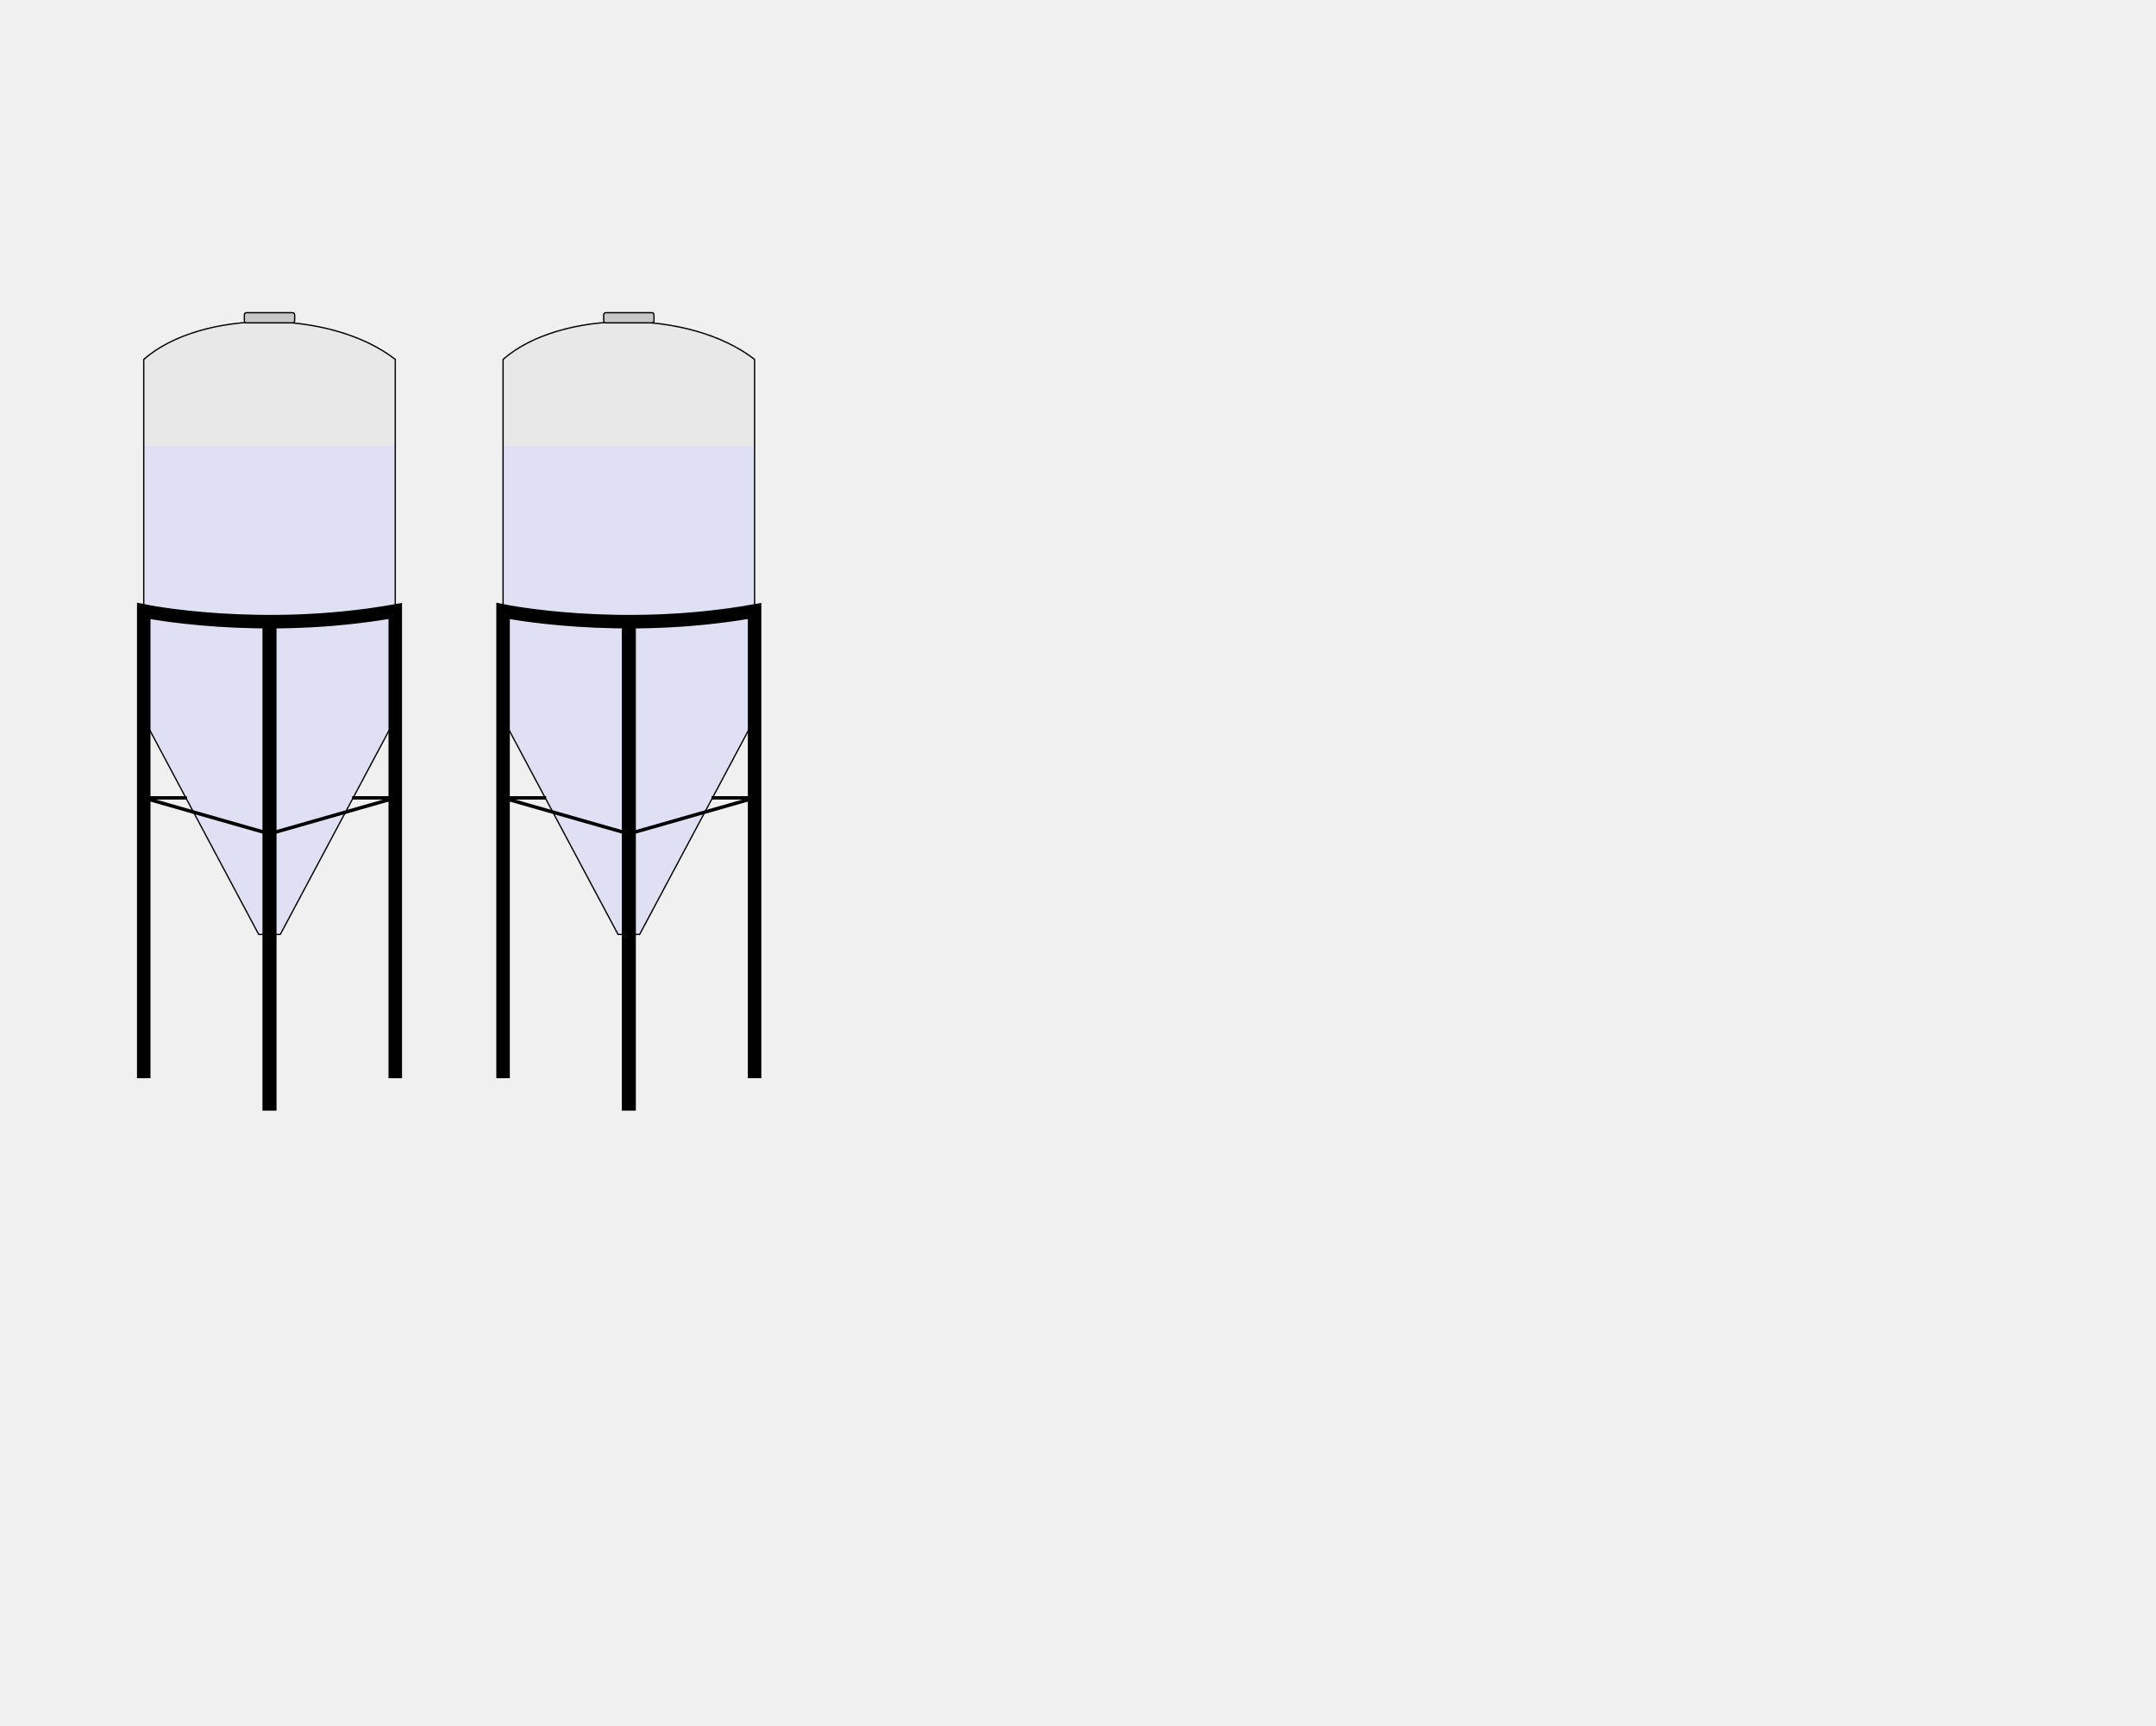
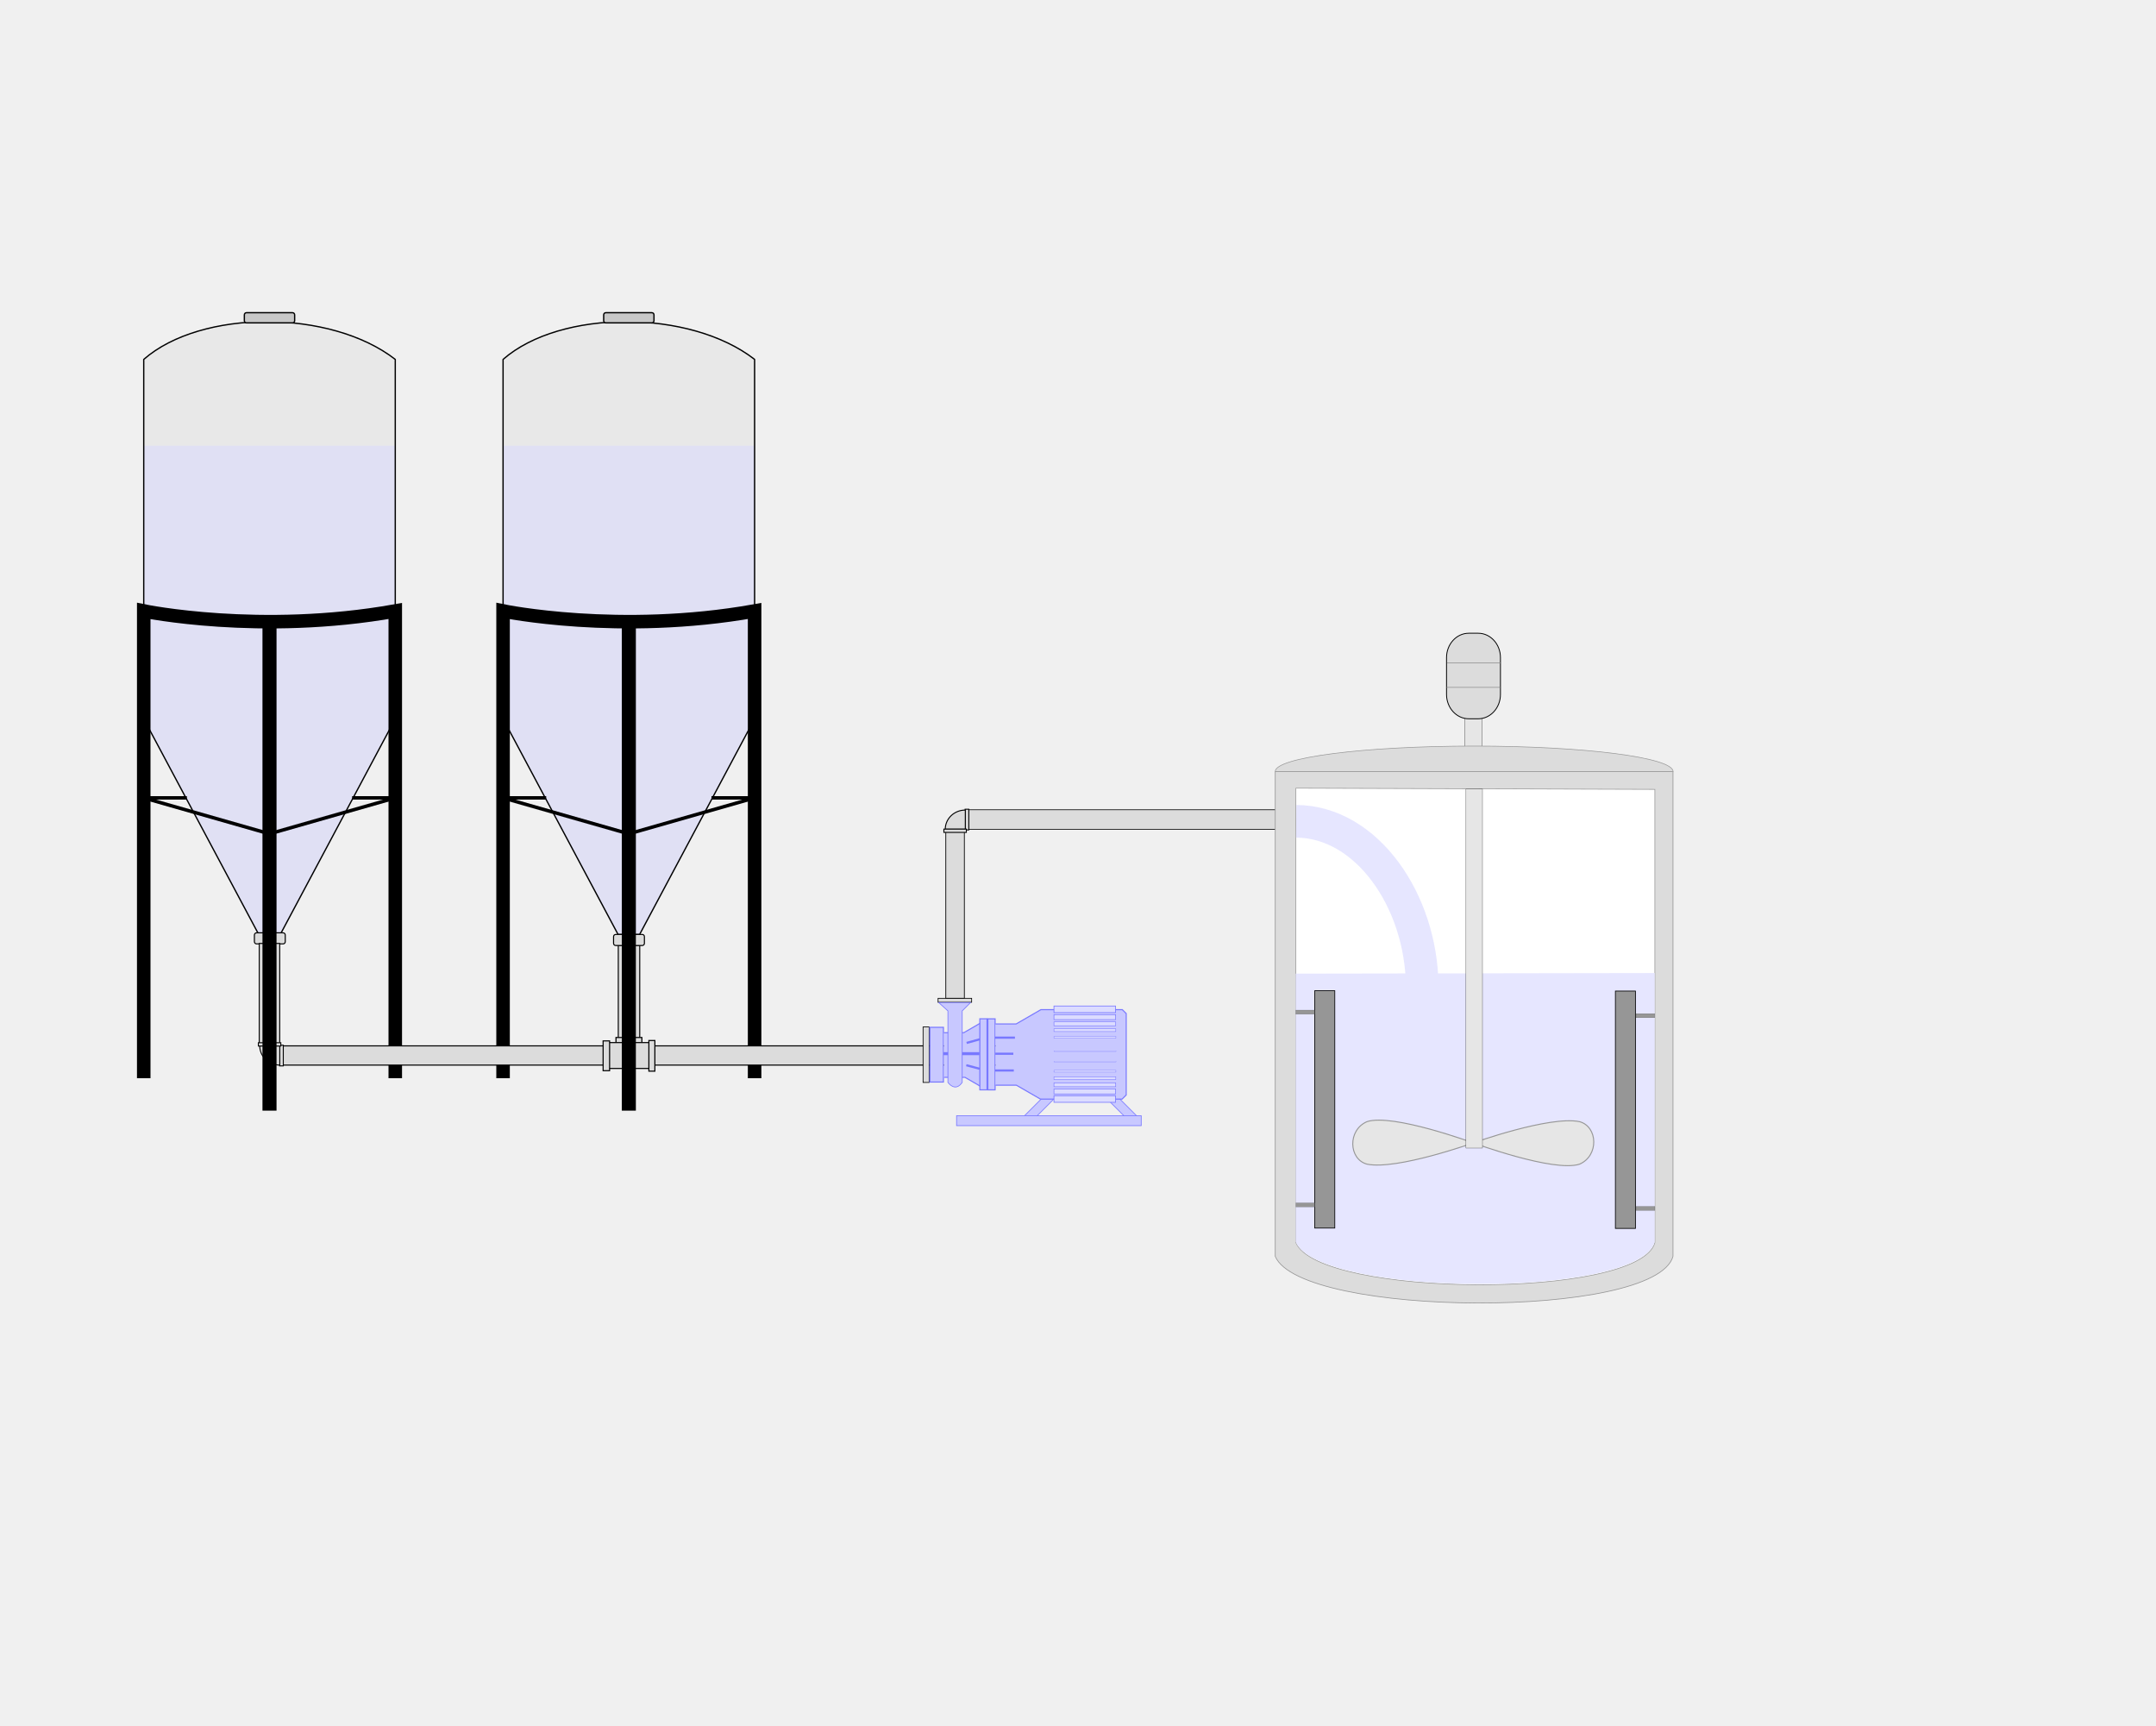
<svg xmlns="http://www.w3.org/2000/svg" width="300mm" viewBox="0 0 300 240" version="1.1" id="graphic-svg" height="240mm">
  <defs id="defs" />
+   <g id="tank-2" transform="translate(50)">
+     <path style="fill:#e6e6ff;fill-opacity:1;stroke:none;stroke-width:0.182;stroke-linejoin:round;stroke-dasharray:none;stroke-opacity:1" d="m 20,100 16,30 h 3 L 55,100 V 62 H 20 Z" id="tank-liquid-2" />
+     <path style="fill:#c8c8c8;fill-opacity:0.2;stroke:#000000;stroke-width:0.182;stroke-linejoin:round;stroke-dasharray:none;stroke-opacity:1" d="m 20,50 v 50 l 16,30 h 3 L 55,100 V 50 C 46,43 28,43 20,50 Z" id="tank-shell-2" />
+     <path style="fill:none;fill-opacity:0.2;stroke:#000000;stroke-width:1.882;stroke-linejoin:miter;stroke-dasharray:none;stroke-opacity:1" d="M 55,150 V 85 c -18.811,3.346 -35,0 -35,0 v 65" id="tank-outer-legs-2" />
+     <path style="fill:none;fill-opacity:0.2;stroke:#000000;stroke-width:0.482;stroke-linejoin:miter;stroke-dasharray:none;stroke-opacity:1" d="m 49,111 h 6 L 37.5,116 20,111 h 6" id="tank-support-strut-2" />
+     <rect style="fill:#c8c8c8;fill-opacity:1;stroke:#000000;stroke-width:0.182;stroke-linejoin:miter;stroke-dasharray:none;stroke-opacity:1" id="tank-cap-2" width="7" height="1.419" x="34" y="43.5" rx="0.3" ry="0.3" />
+   </g>
  <g id="tank-1">
    <path style="fill:#e6e6ff;fill-opacity:1;stroke:none;stroke-width:0.182;stroke-linejoin:round;stroke-dasharray:none;stroke-opacity:1" d="m 20,100 16,30 h 3 L 55,100 V 62 H 20 Z" id="tank-liquid-1" />
    <path style="fill:#c8c8c8;fill-opacity:0.2;stroke:#000000;stroke-width:0.182;stroke-linejoin:round;stroke-dasharray:none;stroke-opacity:1" d="m 20,50 v 50 l 16,30 h 3 L 55,100 V 50 C 46,43 28,43 20,50 Z" id="tank-shell-1" />
    <path style="fill:none;fill-opacity:0.2;stroke:#000000;stroke-width:1.882;stroke-linejoin:miter;stroke-dasharray:none;stroke-opacity:1" d="M 55,150 V 85 c -18.811,3.346 -35,0 -35,0 v 65" id="tank-outer-legs-1" />
    <path style="fill:none;fill-opacity:0.2;stroke:#000000;stroke-width:0.482;stroke-linejoin:miter;stroke-dasharray:none;stroke-opacity:1" d="m 49,111 h 6 L 37.5,116 20,111 h 6" id="tank-support-strut-1" />
-     <path style="fill:none;fill-opacity:0.2;stroke:#000000;stroke-width:1.956;stroke-linejoin:miter;stroke-dasharray:none;stroke-opacity:1" d="M 37.5,154.511 V 86.489" id="tank-inner-legs-1" />
+     <rect style="fill:#dcdcdc;fill-opacity:1;stroke:#000000;stroke-width:0.15;stroke-linejoin:miter;stroke-dasharray:none;stroke-opacity:1" id="tank-outlet-cap-1" width="4.293" height="1.539" x="35.4" y="129.774" rx="0.3" ry="0.3" />
+     <rect style="fill:#dcdcdc;fill-opacity:1;stroke:#000000;stroke-width:0.14;stroke-linejoin:miter;stroke-dasharray:none;stroke-opacity:1" id="tank-vertical-outlet-pipe-1" width="2.848" height="14.246" x="36.075" y="131.252" rx="0" ry="0" />
+     <rect style="fill:#dcdcdc;fill-opacity:1;stroke:#000000;stroke-width:0.15;stroke-linejoin:miter;stroke-dasharray:none;stroke-opacity:1" id="tank-horizontal-outlet-pipe" width="105" height="2.675" x="39" y="145.5" rx="0" ry="0" />
+     <rect style="fill:#dcdcdc;fill-opacity:1;stroke:#000000;stroke-width:0.097;stroke-linejoin:miter;stroke-dasharray:none;stroke-opacity:1" id="tank-horizontal-outlet-pipe-5" width="42.793" height="2.728" x="134.76" y="112.652" rx="0" ry="0" />
+     <rect style="fill:#dcdcdc;fill-opacity:1;stroke:#000000;stroke-width:0.1;stroke-linejoin:miter;stroke-dasharray:none;stroke-opacity:1" id="tank-horizontal-outlet-pipe-3" width="0.844" height="7.721" x="128.441" y="142.868" rx="0" ry="0" />
+     <rect style="fill:#dcdcdc;fill-opacity:1;stroke:#000000;stroke-width:0.1;stroke-linejoin:miter;stroke-dasharray:none;stroke-opacity:1" id="tank-horizontal-outlet-pipe-3-5" width="4.669" height="0.555" x="130.532" y="138.882" rx="0" ry="0" />
+     <rect style="fill:#dcdcdc;fill-opacity:1;stroke:#000000;stroke-width:0.106;stroke-linejoin:miter;stroke-dasharray:none;stroke-opacity:1" id="tank-horizontal-outlet-pipe-3-5-2" width="2.582" height="23.292" x="131.605" y="115.585" rx="0" ry="0" />
+     <g id="tank-outlet-elbow-1">
+       <rect style="fill:#dcdcdc;fill-opacity:1;stroke:#000000;stroke-width:0.132;stroke-linejoin:miter;stroke-dasharray:none;stroke-opacity:1" id="rect12" width="0.52" height="2.879" x="38.9" y="145.41" />
+       <path style="fill:#dcdcdc;fill-opacity:1;stroke:#000000;stroke-width:0.139;stroke-linejoin:miter;stroke-dasharray:none;stroke-opacity:1" id="path11" d="m 38.931,148.174 a 2.79,2.672 0 0 1 -1.973,-0.783 2.79,2.672 0 0 1 -0.817,-1.89 h 2.79 z" />
+       <rect style="fill:#dcdcdc;fill-opacity:1;stroke:#000000;stroke-width:0.133;stroke-linejoin:miter;stroke-dasharray:none;stroke-opacity:1" id="rect13" width="3.126" height="0.462" x="35.949" y="145.063" />
+     </g>
+     <g id="tank-outlet-elbow-1-1" transform="matrix(1,0,0,-1,95.3888,260.8678)">
+       <rect style="fill:#dcdcdc;fill-opacity:1;stroke:#000000;stroke-width:0.132;stroke-linejoin:miter;stroke-dasharray:none;stroke-opacity:1" id="rect12-1" width="0.52" height="2.879" x="38.9" y="145.41" />
+       <path style="fill:#dcdcdc;fill-opacity:1;stroke:#000000;stroke-width:0.139;stroke-linejoin:miter;stroke-dasharray:none;stroke-opacity:1" id="path11-9" d="m 38.931,148.174 a 2.79,2.672 0 0 1 -1.973,-0.783 2.79,2.672 0 0 1 -0.817,-1.89 h 2.79 z" />
+       <rect style="fill:#dcdcdc;fill-opacity:1;stroke:#000000;stroke-width:0.133;stroke-linejoin:miter;stroke-dasharray:none;stroke-opacity:1" id="rect13-1" width="3.126" height="0.462" x="35.949" y="145.063" />
+     </g>
+     <path style="display:inline;fill:none;fill-opacity:0.2;stroke:#000000;stroke-width:1.956;stroke-linejoin:miter;stroke-dasharray:none;stroke-opacity:1" d="M 37.5,154.511 V 86.489" id="tank-inner-legs-1" />
    <rect style="fill:#c8c8c8;fill-opacity:1;stroke:#000000;stroke-width:0.182;stroke-linejoin:miter;stroke-dasharray:none;stroke-opacity:1" id="tank-cap-1" width="7" height="1.419" x="34" y="43.5" rx="0.3" ry="0.3" />
+     <rect style="fill:#dcdcdc;fill-opacity:1;stroke:#000000;stroke-width:0.143;stroke-linejoin:miter;stroke-dasharray:none;stroke-opacity:1" id="tank-vertical-outlet-pipe-2" width="2.985" height="14.242" x="86.032" y="131.504" rx="0" ry="0" />
+     <rect style="fill:#dcdcdc;fill-opacity:1;stroke:#000000;stroke-width:0.15;stroke-linejoin:miter;stroke-dasharray:none;stroke-opacity:1" id="tank-outlet-cap-2" width="4.293" height="1.539" x="85.375" y="130" rx="0.3" ry="0.3" />
+     <g id="outlet-pipe-t-junction">
+       <rect style="fill:#dcdcdc;fill-opacity:1;stroke:#000000;stroke-width:0.154;stroke-linejoin:miter;stroke-dasharray:none;stroke-opacity:1" id="rect14" width="3.602" height="0.957" x="85.711" y="144.335" />
+       <rect style="fill:#dcdcdc;fill-opacity:1;stroke:#000000;stroke-width:0.15;stroke-linejoin:miter;stroke-dasharray:none;stroke-opacity:1" id="rect17" width="5.991" height="3.601" x="84.517" y="145.043" />
+       <rect style="fill:#dcdcdc;fill-opacity:1;stroke:#000000;stroke-width:0.153;stroke-linejoin:miter;stroke-dasharray:none;stroke-opacity:1" id="rect15" width="0.835" height="4.266" x="90.289" y="144.754" />
+       <rect style="fill:#dcdcdc;fill-opacity:1;stroke:#000000;stroke-width:0.15;stroke-linejoin:miter;stroke-dasharray:none;stroke-opacity:1" id="rect16" width="0.902" height="4.147" x="83.921" y="144.808" />
+     </g>
+     <path style="display:inline;fill:none;fill-opacity:0.2;stroke:#000000;stroke-width:1.956;stroke-linejoin:miter;stroke-dasharray:none;stroke-opacity:1" d="M 37.5,154.511 V 86.489" id="tank-inner-legs-2" transform="translate(50,0)" />
+     <g id="g27">
+       <path style="fill:#c8c8ff;fill-opacity:1;stroke:#7878ff;stroke-width:0.1;stroke-linejoin:miter;stroke-dasharray:none;stroke-opacity:1" d="m 144.918,152.858 -2.784,2.784 h 1.768 l 2.76,-2.76" id="path26" />
+       <path style="fill:#c8c8ff;fill-opacity:1;stroke:#7878ff;stroke-width:0.1;stroke-linejoin:miter;stroke-dasharray:none;stroke-opacity:1" d="m 155.781,152.854 2.784,2.784 h -1.768 l -2.76,-2.76" id="path26-6" />
+       <rect style="fill:#c8c8ff;fill-opacity:1;stroke:#7878ff;stroke-width:0.15;stroke-linejoin:miter;stroke-dasharray:none;stroke-opacity:1" id="rect18" width="1.884" height="7.613" x="129.391" y="142.92" />
+       <path style="fill:#c8c8ff;fill-opacity:1;stroke:#7878ff;stroke-width:0.15;stroke-linejoin:miter;stroke-dasharray:none;stroke-opacity:1" d="m 131.33,143.67 h 2.772 l 2.311,-1.334 v 8.781 l -2.143,-1.237 h -2.906" id="path18" />
+       <rect style="fill:#c8c8ff;fill-opacity:1;stroke:#7878ff;stroke-width:0.15;stroke-linejoin:miter;stroke-dasharray:none;stroke-opacity:1" id="rect19" width="1.002" height="9.885" x="136.34" y="141.734" />
+       <rect style="fill:#c8c8ff;fill-opacity:1;stroke:#7878ff;stroke-width:0.156;stroke-linejoin:miter;stroke-dasharray:none;stroke-opacity:1" id="rect20" width="1.009" height="9.878" x="137.455" y="141.742" />
+       <path style="fill:#c8c8ff;fill-opacity:1;stroke:#7878ff;stroke-width:0.15;stroke-linejoin:miter;stroke-dasharray:none;stroke-opacity:1" d="m 138.52,142.454 h 2.865 l 3.459,-1.997 h 11.319 l 0.546,0.546 v 11.328 l -0.575,0.575 h -11.357 l -3.349,-1.933 h -2.91" id="path20" />
+       <rect style="fill:#dcdcff;fill-opacity:1;stroke:#7878ff;stroke-width:0.1;stroke-linejoin:miter;stroke-dasharray:none;stroke-opacity:1" id="rect21" width="8.569" height="0.921" x="146.654" y="139.954" />
+       <rect style="fill:#dcdcff;fill-opacity:1;stroke:#7878ff;stroke-width:0.1;stroke-linejoin:miter;stroke-dasharray:none;stroke-opacity:1" id="rect21-1" width="8.569" height="0.921" x="146.654" y="152.433" />
+       <rect style="fill:#dcdcff;fill-opacity:1;stroke:#7878ff;stroke-width:0.087;stroke-linejoin:miter;stroke-dasharray:none;stroke-opacity:1" id="rect21-2" width="8.583" height="0.694" x="146.654" y="151.498" />
+       <rect style="fill:#dcdcff;fill-opacity:1;stroke:#7878ff;stroke-width:0.087;stroke-linejoin:miter;stroke-dasharray:none;stroke-opacity:1" id="rect21-2-6" width="8.583" height="0.694" x="146.654" y="141.158" />
+       <rect style="fill:#dcdcff;fill-opacity:1;stroke:#7878ff;stroke-width:0.077;stroke-linejoin:miter;stroke-dasharray:none;stroke-opacity:1" id="rect21-2-6-1" width="8.592" height="0.544" x="146.654" y="142.161" />
+       <rect style="fill:#dcdcff;fill-opacity:1;stroke:#7878ff;stroke-width:0.077;stroke-linejoin:miter;stroke-dasharray:none;stroke-opacity:1" id="rect21-2-6-1-0" width="8.592" height="0.544" x="146.654" y="150.645" />
+       <rect style="fill:#dcdcff;fill-opacity:1;stroke:#7878ff;stroke-width:0.066;stroke-linejoin:miter;stroke-dasharray:none;stroke-opacity:1" id="rect21-2-6-1-0-0" width="8.604" height="0.395" x="146.654" y="149.796" />
+       <rect style="fill:#dcdcff;fill-opacity:1;stroke:#7878ff;stroke-width:0.066;stroke-linejoin:miter;stroke-dasharray:none;stroke-opacity:1" id="rect21-2-6-1-0-0-1" width="8.604" height="0.395" x="146.654" y="143.115" />
+       <rect style="fill:#dcdcff;fill-opacity:1;stroke:#7878ff;stroke-width:0.052;stroke-linejoin:miter;stroke-dasharray:none;stroke-opacity:1" id="rect21-2-6-1-0-0-1-0" width="8.617" height="0.248" x="146.654" y="144.185" />
+       <rect style="fill:#dcdcff;fill-opacity:1;stroke:#7878ff;stroke-width:0.052;stroke-linejoin:miter;stroke-dasharray:none;stroke-opacity:1" id="rect21-2-6-1-0-0-1-0-7" width="8.617" height="0.248" x="146.654" y="148.903" />
+       <rect style="fill:#dcdcff;fill-opacity:1;stroke:#7878ff;stroke-width:0.034;stroke-linejoin:miter;stroke-dasharray:none;stroke-opacity:1" id="rect21-2-6-1-0-0-1-0-7-5" width="8.635" height="0.106" x="146.654" y="147.632" />
+       <rect style="fill:#dcdcff;fill-opacity:1;stroke:#7878ff;stroke-width:0.034;stroke-linejoin:miter;stroke-dasharray:none;stroke-opacity:1" id="rect21-2-6-1-0-0-1-0-7-5-1" width="8.635" height="0.106" x="146.654" y="146.181" />
+       <path style="fill:#dcdcff;fill-opacity:1;stroke:#7878ff;stroke-width:0.3;stroke-linejoin:miter;stroke-dasharray:none;stroke-opacity:1" d="m 138.447,144.356 h 2.777" id="path21" />
+       <path style="fill:#dcdcff;fill-opacity:1;stroke:#7878ff;stroke-width:0.3;stroke-linejoin:miter;stroke-dasharray:none;stroke-opacity:1" d="m 138.492,146.596 h 2.508" id="path22" />
+       <path style="fill:#dcdcff;fill-opacity:1;stroke:#7878ff;stroke-width:0.3;stroke-linejoin:miter;stroke-dasharray:none;stroke-opacity:1" d="m 138.468,148.925 h 2.598" id="path23" />
+       <path style="fill:#dcdcff;fill-opacity:1;stroke:#7878ff;stroke-width:0.416;stroke-linejoin:miter;stroke-dasharray:none;stroke-opacity:1" d="m 131.287,146.586 h 5.002" id="path23-2" />
+       <path style="fill:#dcdcff;fill-opacity:1;stroke:#7878ff;stroke-width:0.3;stroke-linejoin:miter;stroke-dasharray:none;stroke-opacity:1" d="m 134.504,145.09 1.826,-0.506" id="path24" />
+       <path style="fill:#dcdcff;fill-opacity:1;stroke:#7878ff;stroke-width:0.3;stroke-linejoin:miter;stroke-dasharray:none;stroke-opacity:1" d="m 134.456,148.191 1.867,0.5" id="path25" />
+       <rect style="fill:#c8c8ff;fill-opacity:1;stroke:#7878ff;stroke-width:0.1;stroke-linejoin:miter;stroke-dasharray:none;stroke-opacity:1" id="rect26" width="25.693" height="1.381" x="133.105" y="155.219" />
+       <path style="fill:#c8c8ff;fill-opacity:1;stroke:#7878ff;stroke-width:0.1;stroke-linejoin:miter;stroke-dasharray:none;stroke-opacity:1" d="m 131.899,140.636 v 9.945 c 0,0 1.001,1.45 1.989,0 v -9.945 l 1.155,-1.155 h -4.418 z" id="path27" />
+     </g>
  </g>
-   <g id="tank-2" transform="translate(50)">
-     <path style="fill:#e6e6ff;fill-opacity:1;stroke:none;stroke-width:0.182;stroke-linejoin:round;stroke-dasharray:none;stroke-opacity:1" d="m 20,100 16,30 h 3 L 55,100 V 62 H 20 Z" id="tank-liquid-2" />
-     <path style="fill:#c8c8c8;fill-opacity:0.2;stroke:#000000;stroke-width:0.182;stroke-linejoin:round;stroke-dasharray:none;stroke-opacity:1" d="m 20,50 v 50 l 16,30 h 3 L 55,100 V 50 C 46,43 28,43 20,50 Z" id="tank-shell-2" />
-     <path style="fill:none;fill-opacity:0.2;stroke:#000000;stroke-width:1.882;stroke-linejoin:miter;stroke-dasharray:none;stroke-opacity:1" d="M 55,150 V 85 c -18.811,3.346 -35,0 -35,0 v 65" id="tank-outer-legs-2" />
-     <path style="fill:none;fill-opacity:0.2;stroke:#000000;stroke-width:0.482;stroke-linejoin:miter;stroke-dasharray:none;stroke-opacity:1" d="m 49,111 h 6 L 37.5,116 20,111 h 6" id="tank-support-strut-2" />
-     <path style="fill:none;fill-opacity:0.2;stroke:#000000;stroke-width:1.956;stroke-linejoin:miter;stroke-dasharray:none;stroke-opacity:1" d="M 37.5,154.511 V 86.489" id="tank-inner-legs-2" />
-     <rect style="fill:#c8c8c8;fill-opacity:1;stroke:#000000;stroke-width:0.182;stroke-linejoin:miter;stroke-dasharray:none;stroke-opacity:1" id="tank-cap-2" width="7" height="1.419" x="34" y="43.5" rx="0.3" ry="0.3" />
+   <g id="g31">
+     <path style="fill:#dcdcdc;fill-opacity:1;stroke:#969696;stroke-width:0.1;stroke-linejoin:miter;stroke-dasharray:none;stroke-opacity:1" d="m 177.446,107.349 h 55.345 v 67.436 c -2.449,8.815 -51.754,8.489 -55.345,0 z" id="path29" />
+     <path style="fill:#ffffff;fill-opacity:1;stroke:#969696;stroke-width:0.09;stroke-linejoin:miter;stroke-dasharray:none;stroke-opacity:1" d="m 180.317,109.649 49.952,0.169 0,63.059 c -2.21,7.956 -46.711,7.662 -49.952,0 z" id="path29-1" />
+     <path style="fill:none;fill-opacity:1;stroke:#e6e6ff;stroke-width:4.54;stroke-linejoin:miter;stroke-dasharray:none;stroke-opacity:1" d="m 180.364,114.255 c 9.861,0.065 17.394,11.096 17.528,22.836" id="path33" />
+     <path style="fill:#e6e6ff;fill-opacity:1;stroke:none;stroke-width:0.09;stroke-linejoin:miter;stroke-dasharray:none;stroke-opacity:1" d="m 180.293,135.451 49.952,-0.081 v 37.408 c -2.21,7.956 -46.711,7.662 -49.952,0 z" id="path29-1-7" />
+     <rect style="fill:#e6e6e6;fill-opacity:1;stroke:#000000;stroke-width:0.039;stroke-linejoin:miter;stroke-dasharray:none;stroke-opacity:1" id="rect30-1" width="2.39" height="4.022" x="203.818" y="99.869" />
+     <g id="impeller" transform="translate(205,159) scale(1,1)">
+       <path style="fill:#e6e6e6;fill-opacity:1;stroke:#969696;stroke-width:0.14;stroke-linejoin:miter;stroke-dasharray:none;stroke-opacity:1" d="m 0,0 c 0,0 -11.217,-4.13 -14.788,-2.958 -2.719,1.173 -2.559,5.222 0,5.915 4.158,0.853 14.788,-2.958 14.788,-2.958 z" id="path32" />
+       <path style="fill:#e6e6e6;fill-opacity:1;stroke:#969696;stroke-width:0.14;stroke-linejoin:miter;stroke-dasharray:none;stroke-opacity:1" d="m 0,0 c 0,0 11.217,4.13 14.788,2.958 2.719,-1.173 2.559,-5.222 0,-5.915 -4.158,-0.853 -14.788,2.958 -14.788,2.958 z" id="path32-7" />
+     </g>
+     <rect style="fill:#e6e6e6;fill-opacity:1;stroke:#000000;stroke-width:0.034;stroke-linejoin:miter;stroke-dasharray:none;stroke-opacity:1" id="rect30-1-3" width="2.295" height="49.943" x="203.985" y="109.777" />
+     <path style="fill:#dcdcdc;fill-opacity:1;stroke:#969696;stroke-width:0.086;stroke-linejoin:miter;stroke-dasharray:none;stroke-opacity:1" id="path28" d="m 177.44,107.335 a 27.682,3.542 0 0 1 27.682,-3.542 27.682,3.542 0 0 1 27.682,3.542 h -27.682 z" />
+     <rect style="fill:#969696;fill-opacity:1;stroke:#000000;stroke-width:0.102;stroke-linejoin:miter;stroke-dasharray:none;stroke-opacity:1" id="rect29" width="2.791" height="33.022" x="182.941" y="137.826" />
+     <rect style="fill:#969696;fill-opacity:1;stroke:#000000;stroke-width:0.013;stroke-linejoin:miter;stroke-dasharray:none;stroke-opacity:1" id="rect29-3" width="2.62" height="0.577" x="180.293" y="140.52" />
+     <rect style="fill:#969696;fill-opacity:1;stroke:#000000;stroke-width:0.013;stroke-linejoin:miter;stroke-dasharray:none;stroke-opacity:1" id="rect29-3-7" width="2.62" height="0.577" x="180.311" y="167.336" />
+     <rect style="fill:#969696;fill-opacity:1;stroke:#000000;stroke-width:0.013;stroke-linejoin:miter;stroke-dasharray:none;stroke-opacity:1" id="rect29-3-5" width="2.62" height="0.577" x="227.639" y="141.01" />
+     <rect style="fill:#969696;fill-opacity:1;stroke:#000000;stroke-width:0.013;stroke-linejoin:miter;stroke-dasharray:none;stroke-opacity:1" id="rect29-3-7-6" width="2.62" height="0.577" x="227.657" y="167.827" />
+     <rect style="fill:#969696;fill-opacity:1;stroke:#000000;stroke-width:0.102;stroke-linejoin:miter;stroke-dasharray:none;stroke-opacity:1" id="rect29-1" width="2.791" height="33.022" x="224.777" y="137.875" />
+     <rect style="fill:#dcdcdc;fill-opacity:1;stroke:#000000;stroke-width:0.119;stroke-linejoin:miter;stroke-dasharray:none;stroke-opacity:1" id="rect30" width="7.502" height="11.901" x="201.28" y="88.095" rx="3.095" ry="3.392" />
+     <path style="fill:#dcdcdc;fill-opacity:1;stroke:#969696;stroke-width:0.102;stroke-linejoin:miter;stroke-dasharray:none;stroke-opacity:1" d="m 201.355,92.228 h 7.4" id="path30" />
+     <path style="fill:#dcdcdc;fill-opacity:1;stroke:#969696;stroke-width:0.101;stroke-linejoin:miter;stroke-dasharray:none;stroke-opacity:1" d="m 201.303,95.623 h 7.411" id="path31" />
  </g>
</svg>
